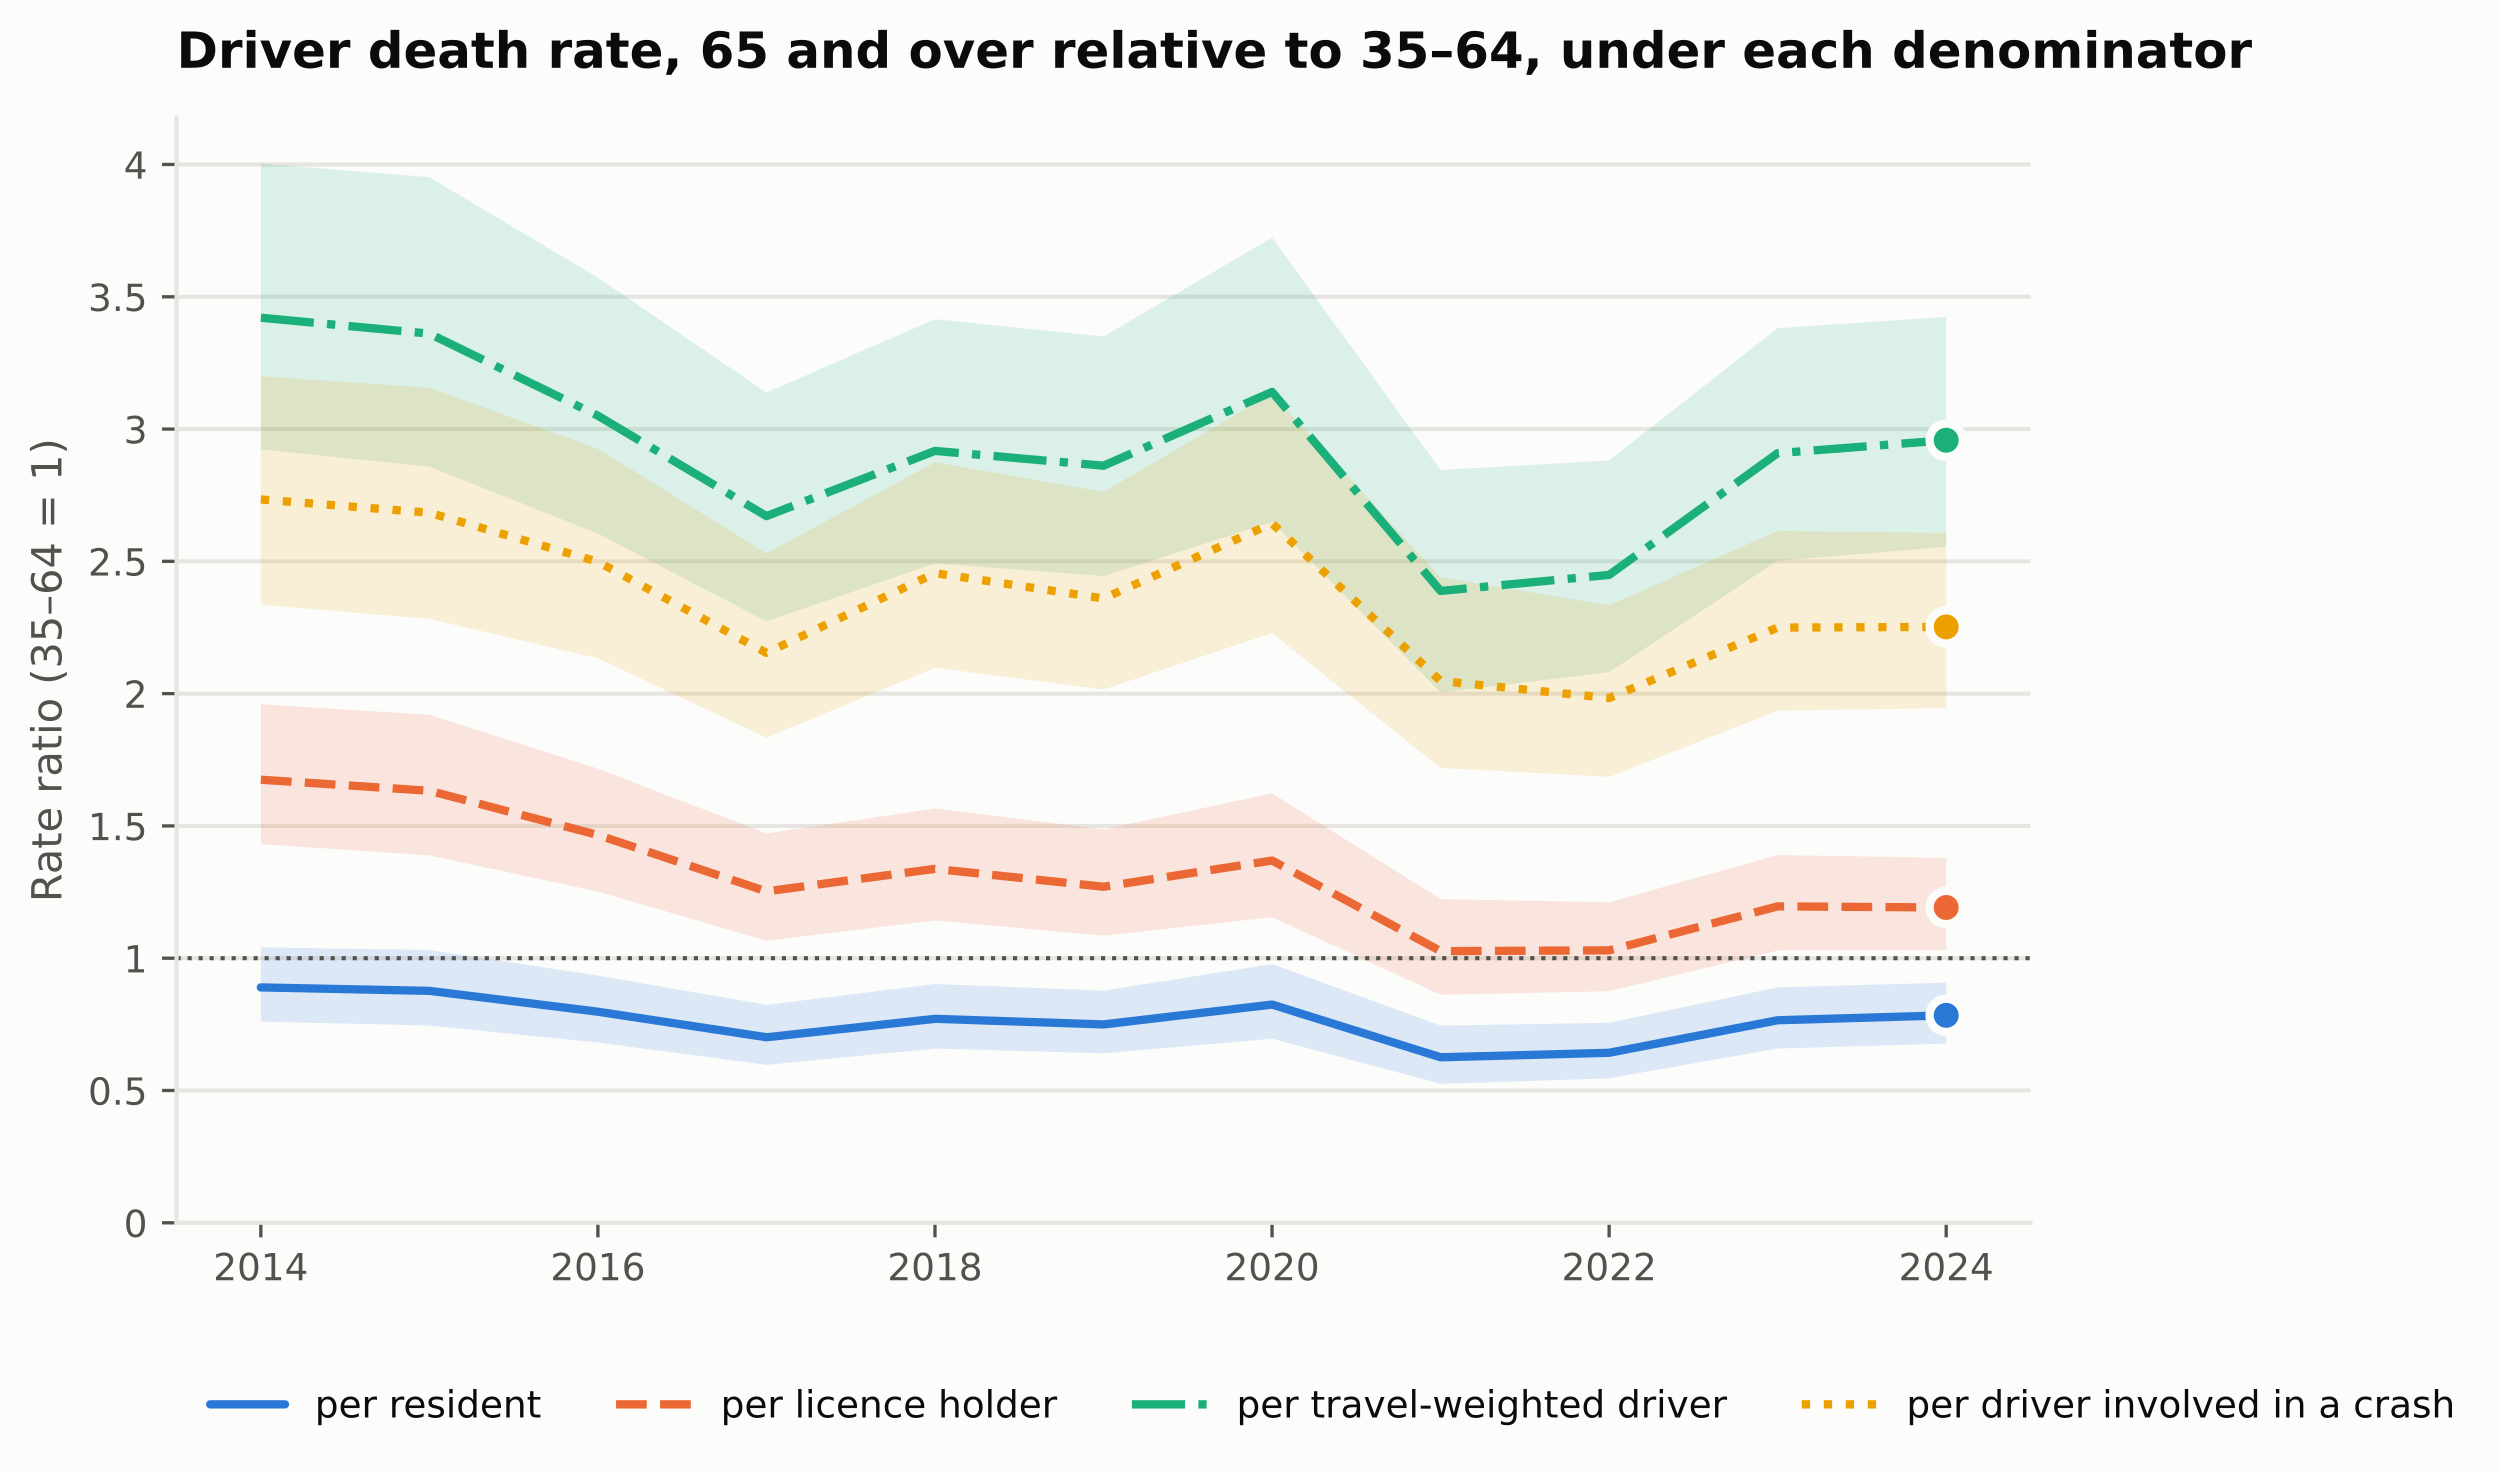
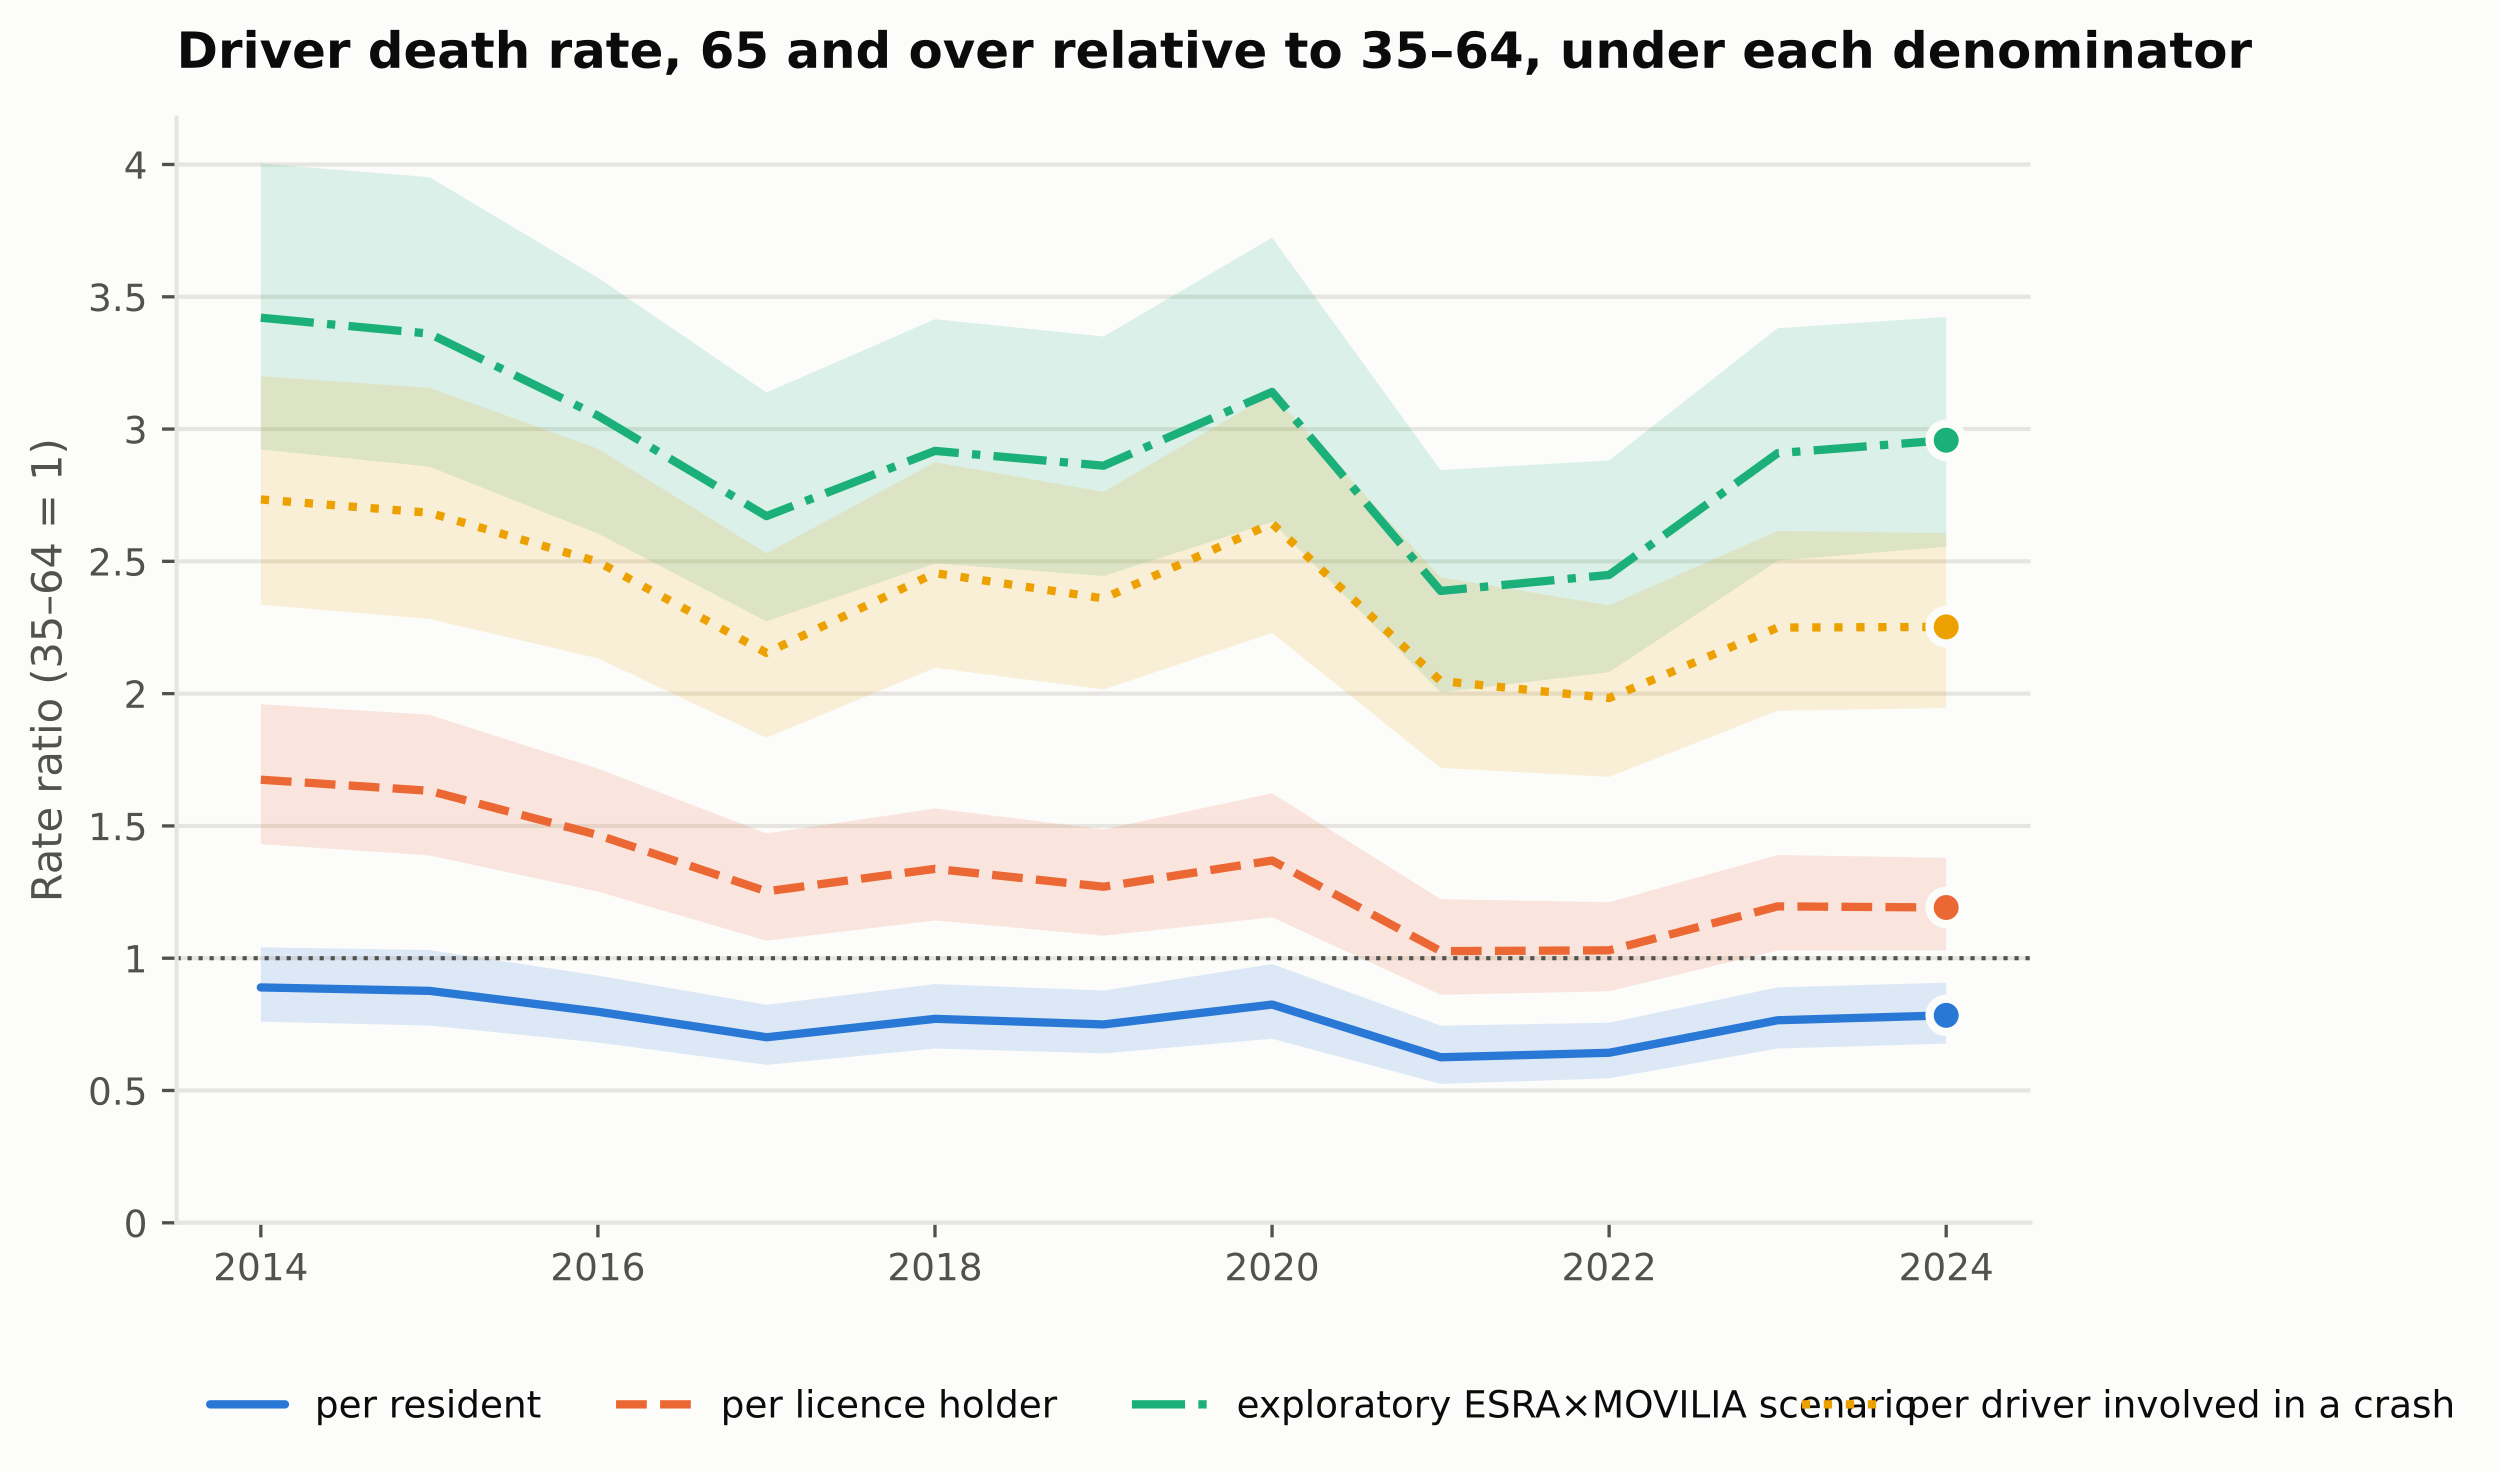
<svg xmlns="http://www.w3.org/2000/svg" xmlns:xlink="http://www.w3.org/1999/xlink" width="601.972pt" height="354.264pt" viewBox="0 0 601.972 354.264" version="1.1">
  <defs>
    <style type="text/css">*{stroke-linejoin: round; stroke-linecap: butt}</style>
  </defs>
  <g id="figure_1">
    <g id="patch_1">
      <path d="M 0 354.264  L 601.972 354.264  L 601.972 0  L 0 0  z " style="fill: #fcfcfb" />
    </g>
    <g id="axes_1">
      <g id="patch_2">
        <path d="M 42.514 294.43  L 488.914 294.43  L 488.914 28.318  L 42.514 28.318  z " style="fill: #fcfcfb" />
      </g>
      <g id="matplotlib.axis_1">
        <g id="xtick_1">
          <g id="line2d_1">
            <defs>
              <path id="m3a9c350e79" d="M 0 0  L 0 3.5  " style="stroke: #52514e; stroke-width: 0.8" />
            </defs>
            <g>
              <use xlink:href="#m3a9c350e79" x="62.805" y="294.43" style="fill: #52514e; stroke: #52514e; stroke-width: 0.8" />
            </g>
          </g>
          <g id="text_1">
            <text style="font-size: 9px; font-family: 'DejaVu Sans', 'Bitstream Vera Sans', 'Computer Modern Sans Serif', 'Lucida Grande', 'Verdana', 'Geneva', 'Lucid', 'Arial', 'Helvetica', 'Avant Garde', sans-serif; text-anchor: middle; fill: #52514e" x="62.805" y="308.268" transform="rotate(-0 62.8045 308.268)">2014</text>
          </g>
        </g>
        <g id="xtick_2">
          <g id="line2d_2">
            <g>
              <use xlink:href="#m3a9c350e79" x="143.968" y="294.43" style="fill: #52514e; stroke: #52514e; stroke-width: 0.8" />
            </g>
          </g>
          <g id="text_2">
            <text style="font-size: 9px; font-family: 'DejaVu Sans', 'Bitstream Vera Sans', 'Computer Modern Sans Serif', 'Lucida Grande', 'Verdana', 'Geneva', 'Lucid', 'Arial', 'Helvetica', 'Avant Garde', sans-serif; text-anchor: middle; fill: #52514e" x="143.968" y="308.268" transform="rotate(-0 143.9681 308.268)">2016</text>
          </g>
        </g>
        <g id="xtick_3">
          <g id="line2d_3">
            <g>
              <use xlink:href="#m3a9c350e79" x="225.132" y="294.43" style="fill: #52514e; stroke: #52514e; stroke-width: 0.8" />
            </g>
          </g>
          <g id="text_3">
            <text style="font-size: 9px; font-family: 'DejaVu Sans', 'Bitstream Vera Sans', 'Computer Modern Sans Serif', 'Lucida Grande', 'Verdana', 'Geneva', 'Lucid', 'Arial', 'Helvetica', 'Avant Garde', sans-serif; text-anchor: middle; fill: #52514e" x="225.132" y="308.268" transform="rotate(-0 225.1318 308.268)">2018</text>
          </g>
        </g>
        <g id="xtick_4">
          <g id="line2d_4">
            <g>
              <use xlink:href="#m3a9c350e79" x="306.295" y="294.43" style="fill: #52514e; stroke: #52514e; stroke-width: 0.8" />
            </g>
          </g>
          <g id="text_4">
            <text style="font-size: 9px; font-family: 'DejaVu Sans', 'Bitstream Vera Sans', 'Computer Modern Sans Serif', 'Lucida Grande', 'Verdana', 'Geneva', 'Lucid', 'Arial', 'Helvetica', 'Avant Garde', sans-serif; text-anchor: middle; fill: #52514e" x="306.295" y="308.268" transform="rotate(-0 306.2954 308.268)">2020</text>
          </g>
        </g>
        <g id="xtick_5">
          <g id="line2d_5">
            <g>
              <use xlink:href="#m3a9c350e79" x="387.459" y="294.43" style="fill: #52514e; stroke: #52514e; stroke-width: 0.8" />
            </g>
          </g>
          <g id="text_5">
            <text style="font-size: 9px; font-family: 'DejaVu Sans', 'Bitstream Vera Sans', 'Computer Modern Sans Serif', 'Lucida Grande', 'Verdana', 'Geneva', 'Lucid', 'Arial', 'Helvetica', 'Avant Garde', sans-serif; text-anchor: middle; fill: #52514e" x="387.459" y="308.268" transform="rotate(-0 387.459 308.268)">2022</text>
          </g>
        </g>
        <g id="xtick_6">
          <g id="line2d_6">
            <g>
              <use xlink:href="#m3a9c350e79" x="468.623" y="294.43" style="fill: #52514e; stroke: #52514e; stroke-width: 0.8" />
            </g>
          </g>
          <g id="text_6">
            <text style="font-size: 9px; font-family: 'DejaVu Sans', 'Bitstream Vera Sans', 'Computer Modern Sans Serif', 'Lucida Grande', 'Verdana', 'Geneva', 'Lucid', 'Arial', 'Helvetica', 'Avant Garde', sans-serif; text-anchor: middle; fill: #52514e" x="468.623" y="308.268" transform="rotate(-0 468.6227 308.268)">2024</text>
          </g>
        </g>
      </g>
      <g id="matplotlib.axis_2">
        <g id="ytick_1">
          <g id="line2d_7">
            <path d="M 42.514 294.43  L 488.914 294.43  " clip-path="url(#p7faaca86b4)" style="fill: none; stroke: #e6e5e1; stroke-linecap: round" />
          </g>
          <g id="line2d_8">
            <defs>
              <path id="mdd3c75259f" d="M 0 0  L -3.5 0  " style="stroke: #52514e; stroke-width: 0.8" />
            </defs>
            <g>
              <use xlink:href="#mdd3c75259f" x="42.514" y="294.43" style="fill: #52514e; stroke: #52514e; stroke-width: 0.8" />
            </g>
          </g>
          <g id="text_7">
            <text style="font-size: 9px; font-family: 'DejaVu Sans', 'Bitstream Vera Sans', 'Computer Modern Sans Serif', 'Lucida Grande', 'Verdana', 'Geneva', 'Lucid', 'Arial', 'Helvetica', 'Avant Garde', sans-serif; text-anchor: end; fill: #52514e" x="35.514" y="297.849" transform="rotate(-0 35.51359 297.8491)">0</text>
          </g>
        </g>
        <g id="ytick_2">
          <g id="line2d_9">
            <path d="M 42.514 262.577  L 488.914 262.577  " clip-path="url(#p7faaca86b4)" style="fill: none; stroke: #e6e5e1; stroke-linecap: round" />
          </g>
          <g id="line2d_10">
            <g>
              <use xlink:href="#mdd3c75259f" x="42.514" y="262.577" style="fill: #52514e; stroke: #52514e; stroke-width: 0.8" />
            </g>
          </g>
          <g id="text_8">
            <text style="font-size: 9px; font-family: 'DejaVu Sans', 'Bitstream Vera Sans', 'Computer Modern Sans Serif', 'Lucida Grande', 'Verdana', 'Geneva', 'Lucid', 'Arial', 'Helvetica', 'Avant Garde', sans-serif; text-anchor: end; fill: #52514e" x="35.514" y="265.996" transform="rotate(-0 35.51359 265.9963)">0.5</text>
          </g>
        </g>
        <g id="ytick_3">
          <g id="line2d_11">
            <path d="M 42.514 230.725  L 488.914 230.725  " clip-path="url(#p7faaca86b4)" style="fill: none; stroke: #e6e5e1; stroke-linecap: round" />
          </g>
          <g id="line2d_12">
            <g>
              <use xlink:href="#mdd3c75259f" x="42.514" y="230.725" style="fill: #52514e; stroke: #52514e; stroke-width: 0.8" />
            </g>
          </g>
          <g id="text_9">
            <text style="font-size: 9px; font-family: 'DejaVu Sans', 'Bitstream Vera Sans', 'Computer Modern Sans Serif', 'Lucida Grande', 'Verdana', 'Geneva', 'Lucid', 'Arial', 'Helvetica', 'Avant Garde', sans-serif; text-anchor: end; fill: #52514e" x="35.514" y="234.144" transform="rotate(-0 35.51359 234.1435)">1</text>
          </g>
        </g>
        <g id="ytick_4">
          <g id="line2d_13">
            <path d="M 42.514 198.872  L 488.914 198.872  " clip-path="url(#p7faaca86b4)" style="fill: none; stroke: #e6e5e1; stroke-linecap: round" />
          </g>
          <g id="line2d_14">
            <g>
              <use xlink:href="#mdd3c75259f" x="42.514" y="198.872" style="fill: #52514e; stroke: #52514e; stroke-width: 0.8" />
            </g>
          </g>
          <g id="text_10">
            <text style="font-size: 9px; font-family: 'DejaVu Sans', 'Bitstream Vera Sans', 'Computer Modern Sans Serif', 'Lucida Grande', 'Verdana', 'Geneva', 'Lucid', 'Arial', 'Helvetica', 'Avant Garde', sans-serif; text-anchor: end; fill: #52514e" x="35.514" y="202.291" transform="rotate(-0 35.51359 202.2907)">1.5</text>
          </g>
        </g>
        <g id="ytick_5">
          <g id="line2d_15">
            <path d="M 42.514 167.019  L 488.914 167.019  " clip-path="url(#p7faaca86b4)" style="fill: none; stroke: #e6e5e1; stroke-linecap: round" />
          </g>
          <g id="line2d_16">
            <g>
              <use xlink:href="#mdd3c75259f" x="42.514" y="167.019" style="fill: #52514e; stroke: #52514e; stroke-width: 0.8" />
            </g>
          </g>
          <g id="text_11">
            <text style="font-size: 9px; font-family: 'DejaVu Sans', 'Bitstream Vera Sans', 'Computer Modern Sans Serif', 'Lucida Grande', 'Verdana', 'Geneva', 'Lucid', 'Arial', 'Helvetica', 'Avant Garde', sans-serif; text-anchor: end; fill: #52514e" x="35.514" y="170.438" transform="rotate(-0 35.51359 170.438)">2</text>
          </g>
        </g>
        <g id="ytick_6">
          <g id="line2d_17">
            <path d="M 42.514 135.166  L 488.914 135.166  " clip-path="url(#p7faaca86b4)" style="fill: none; stroke: #e6e5e1; stroke-linecap: round" />
          </g>
          <g id="line2d_18">
            <g>
              <use xlink:href="#mdd3c75259f" x="42.514" y="135.166" style="fill: #52514e; stroke: #52514e; stroke-width: 0.8" />
            </g>
          </g>
          <g id="text_12">
            <text style="font-size: 9px; font-family: 'DejaVu Sans', 'Bitstream Vera Sans', 'Computer Modern Sans Serif', 'Lucida Grande', 'Verdana', 'Geneva', 'Lucid', 'Arial', 'Helvetica', 'Avant Garde', sans-serif; text-anchor: end; fill: #52514e" x="35.514" y="138.585" transform="rotate(-0 35.51359 138.5852)">2.5</text>
          </g>
        </g>
        <g id="ytick_7">
          <g id="line2d_19">
            <path d="M 42.514 103.313  L 488.914 103.313  " clip-path="url(#p7faaca86b4)" style="fill: none; stroke: #e6e5e1; stroke-linecap: round" />
          </g>
          <g id="line2d_20">
            <g>
              <use xlink:href="#mdd3c75259f" x="42.514" y="103.313" style="fill: #52514e; stroke: #52514e; stroke-width: 0.8" />
            </g>
          </g>
          <g id="text_13">
            <text style="font-size: 9px; font-family: 'DejaVu Sans', 'Bitstream Vera Sans', 'Computer Modern Sans Serif', 'Lucida Grande', 'Verdana', 'Geneva', 'Lucid', 'Arial', 'Helvetica', 'Avant Garde', sans-serif; text-anchor: end; fill: #52514e" x="35.514" y="106.732" transform="rotate(-0 35.51359 106.7324)">3</text>
          </g>
        </g>
        <g id="ytick_8">
          <g id="line2d_21">
            <path d="M 42.514 71.461  L 488.914 71.461  " clip-path="url(#p7faaca86b4)" style="fill: none; stroke: #e6e5e1; stroke-linecap: round" />
          </g>
          <g id="line2d_22">
            <g>
              <use xlink:href="#mdd3c75259f" x="42.514" y="71.461" style="fill: #52514e; stroke: #52514e; stroke-width: 0.8" />
            </g>
          </g>
          <g id="text_14">
            <text style="font-size: 9px; font-family: 'DejaVu Sans', 'Bitstream Vera Sans', 'Computer Modern Sans Serif', 'Lucida Grande', 'Verdana', 'Geneva', 'Lucid', 'Arial', 'Helvetica', 'Avant Garde', sans-serif; text-anchor: end; fill: #52514e" x="35.514" y="74.88" transform="rotate(-0 35.51359 74.87965)">3.5</text>
          </g>
        </g>
        <g id="ytick_9">
          <g id="line2d_23">
            <path d="M 42.514 39.608  L 488.914 39.608  " clip-path="url(#p7faaca86b4)" style="fill: none; stroke: #e6e5e1; stroke-linecap: round" />
          </g>
          <g id="line2d_24">
            <g>
              <use xlink:href="#mdd3c75259f" x="42.514" y="39.608" style="fill: #52514e; stroke: #52514e; stroke-width: 0.8" />
            </g>
          </g>
          <g id="text_15">
            <text style="font-size: 9px; font-family: 'DejaVu Sans', 'Bitstream Vera Sans', 'Computer Modern Sans Serif', 'Lucida Grande', 'Verdana', 'Geneva', 'Lucid', 'Arial', 'Helvetica', 'Avant Garde', sans-serif; text-anchor: end; fill: #52514e" x="35.514" y="43.027" transform="rotate(-0 35.51359 43.02687)">4</text>
          </g>
        </g>
        <g id="text_16">
          <text style="font-size: 10px; font-family: 'DejaVu Sans', 'Bitstream Vera Sans', 'Computer Modern Sans Serif', 'Lucida Grande', 'Verdana', 'Geneva', 'Lucid', 'Arial', 'Helvetica', 'Avant Garde', sans-serif; text-anchor: middle; fill: #52514e" x="14.798" y="161.374" transform="rotate(-90 14.79844 161.3741)">Rate ratio (35–64 = 1)</text>
        </g>
      </g>
      <g id="FillBetweenPolyCollection_1">
        <defs>
          <path id="m3de6418735" d="M 62.805 -126.155  L 62.805 -108.258  L 103.386 -107.319  L 143.968 -103.232  L 184.55 -97.855  L 225.132 -101.783  L 265.714 -100.631  L 306.295 -104.15  L 346.877 -93.282  L 387.459 -94.625  L 428.041 -101.789  L 468.623 -102.982  L 468.623 -117.649  L 468.623 -117.649  L 428.041 -116.52  L 387.459 -108.004  L 346.877 -107.307  L 306.295 -122.136  L 265.714 -115.741  L 225.132 -117.318  L 184.55 -112.316  L 143.968 -119.346  L 103.386 -125.499  L 62.805 -126.155  z " />
        </defs>
        <g clip-path="url(#p7faaca86b4)">
          <use xlink:href="#m3de6418735" x="0" y="354.264" style="fill: #2a78d6; fill-opacity: 0.15" />
        </g>
      </g>
      <g id="FillBetweenPolyCollection_2">
        <defs>
          <path id="m9bcd0a925d" d="M 62.805 -184.686  L 62.805 -150.995  L 103.386 -148.288  L 143.968 -139.567  L 184.55 -127.752  L 225.132 -132.64  L 265.714 -128.952  L 306.295 -133.402  L 346.877 -114.735  L 387.459 -115.582  L 428.041 -125.376  L 468.623 -125.418  L 468.623 -147.71  L 468.623 -147.71  L 428.041 -148.389  L 387.459 -137.021  L 346.877 -137.756  L 306.295 -163.259  L 265.714 -154.55  L 225.132 -159.601  L 184.55 -153.583  L 143.968 -169.171  L 103.386 -182.154  L 62.805 -184.686  z " />
        </defs>
        <g clip-path="url(#p7faaca86b4)">
          <use xlink:href="#m9bcd0a925d" x="0" y="354.264" style="fill: #eb6834; fill-opacity: 0.15" />
        </g>
      </g>
      <g id="FillBetweenPolyCollection_3">
        <defs>
          <path id="m2d9c3f7ace" d="M 62.805 -314.867  L 62.805 -246.047  L 103.386 -241.894  L 143.968 -225.781  L 184.55 -204.662  L 225.132 -218.606  L 265.714 -215.557  L 306.295 -228.56  L 346.877 -187.538  L 387.459 -192.411  L 428.041 -219.263  L 468.623 -222.617  L 468.623 -277.948  L 468.623 -277.948  L 428.041 -275.241  L 387.459 -243.398  L 346.877 -241.086  L 306.295 -297.037  L 265.714 -273.229  L 225.132 -277.403  L 184.55 -259.744  L 143.968 -287.395  L 103.386 -311.597  L 62.805 -314.867  z " />
        </defs>
        <g clip-path="url(#p7faaca86b4)">
          <use xlink:href="#m2d9c3f7ace" x="0" y="354.264" style="fill: #1baf7a; fill-opacity: 0.15" />
        </g>
      </g>
      <g id="FillBetweenPolyCollection_4">
        <defs>
          <path id="m198f46ba9c" d="M 62.805 -263.658  L 62.805 -208.657  L 103.386 -205.226  L 143.968 -195.746  L 184.55 -176.632  L 225.132 -193.465  L 265.714 -188.255  L 306.295 -201.848  L 346.877 -169.337  L 387.459 -167.211  L 428.041 -183.128  L 468.623 -183.788  L 468.623 -225.922  L 468.623 -225.922  L 428.041 -226.419  L 387.459 -208.506  L 346.877 -215.253  L 306.295 -259.484  L 265.714 -235.816  L 225.132 -242.952  L 184.55 -221.054  L 143.968 -246.208  L 103.386 -260.89  L 62.805 -263.658  z " />
        </defs>
        <g clip-path="url(#p7faaca86b4)">
          <use xlink:href="#m198f46ba9c" x="0" y="354.264" style="fill: #eda100; fill-opacity: 0.15" />
        </g>
      </g>
      <g id="line2d_25">
        <path d="M 62.805 237.76  L 103.386 238.59  L 143.968 243.61  L 184.55 249.76  L 225.132 245.324  L 265.714 246.672  L 306.295 241.885  L 346.877 254.582  L 387.459 253.493  L 428.041 245.663  L 468.623 244.484  " clip-path="url(#p7faaca86b4)" style="fill: none; stroke: #2a78d6; stroke-width: 2; stroke-linecap: round" />
      </g>
      <g id="line2d_26">
        <defs>
          <path id="mbdb302a14b" d="M 0 4  C 1.061 4 2.078 3.579 2.828 2.828  C 3.579 2.078 4 1.061 4 0  C 4 -1.061 3.579 -2.078 2.828 -2.828  C 2.078 -3.579 1.061 -4 0 -4  C -1.061 -4 -2.078 -3.579 -2.828 -2.828  C -3.579 -2.078 -4 -1.061 -4 0  C -4 1.061 -3.579 2.078 -2.828 2.828  C -2.078 3.579 -1.061 4 0 4  z " style="stroke: #fcfcfb; stroke-width: 2" />
        </defs>
        <g clip-path="url(#p7faaca86b4)">
          <use xlink:href="#mbdb302a14b" x="468.623" y="244.484" style="fill: #2a78d6; stroke: #fcfcfb; stroke-width: 2" />
        </g>
      </g>
      <g id="line2d_27">
        <path d="M 62.805 187.746  L 103.386 190.413  L 143.968 201.061  L 184.55 214.635  L 225.132 209.203  L 265.714 213.519  L 306.295 207.202  L 346.877 229.024  L 387.459 228.833  L 428.041 218.246  L 468.623 218.514  " clip-path="url(#p7faaca86b4)" style="fill: none; stroke-dasharray: 7.4,3.2; stroke-dashoffset: 0; stroke: #eb6834; stroke-width: 2" />
      </g>
      <g id="line2d_28">
        <defs>
          <path id="m415b86604d" d="M 0 4  C 1.061 4 2.078 3.579 2.828 2.828  C 3.579 2.078 4 1.061 4 0  C 4 -1.061 3.579 -2.078 2.828 -2.828  C 2.078 -3.579 1.061 -4 0 -4  C -1.061 -4 -2.078 -3.579 -2.828 -2.828  C -3.579 -2.078 -4 -1.061 -4 0  C -4 1.061 -3.579 2.078 -2.828 2.828  C -2.078 3.579 -1.061 4 0 4  z " style="stroke: #fcfcfb; stroke-width: 2" />
        </defs>
        <g clip-path="url(#p7faaca86b4)">
          <use xlink:href="#m415b86604d" x="468.623" y="218.514" style="fill: #eb6834; stroke: #fcfcfb; stroke-width: 2" />
        </g>
      </g>
      <g id="line2d_29">
        <path d="M 62.805 76.507  L 103.386 80.337  L 143.968 100.103  L 184.55 124.276  L 225.132 108.571  L 265.714 112.138  L 306.295 94.374  L 346.877 142.29  L 387.459 138.429  L 428.041 109.114  L 468.623 106.002  " clip-path="url(#p7faaca86b4)" style="fill: none; stroke-dasharray: 12.8,3.2,2,3.2; stroke-dashoffset: 0; stroke: #1baf7a; stroke-width: 2" />
      </g>
      <g id="line2d_30">
        <defs>
          <path id="mb20026e83d" d="M 0 4  C 1.061 4 2.078 3.579 2.828 2.828  C 3.579 2.078 4 1.061 4 0  C 4 -1.061 3.579 -2.078 2.828 -2.828  C 2.078 -3.579 1.061 -4 0 -4  C -1.061 -4 -2.078 -3.579 -2.828 -2.828  C -3.579 -2.078 -4 -1.061 -4 0  C -4 1.061 -3.579 2.078 -2.828 2.828  C -2.078 3.579 -1.061 4 0 4  z " style="stroke: #fcfcfb; stroke-width: 2" />
        </defs>
        <g clip-path="url(#p7faaca86b4)">
          <use xlink:href="#mb20026e83d" x="468.623" y="106.002" style="fill: #1baf7a; stroke: #fcfcfb; stroke-width: 2" />
        </g>
      </g>
      <g id="line2d_31">
        <path d="M 62.805 120.265  L 103.386 123.457  L 143.968 135.275  L 184.55 157.207  L 225.132 138.001  L 265.714 144.098  L 306.295 126.046  L 346.877 163.974  L 387.459 168.082  L 428.041 151.116  L 468.623 150.947  " clip-path="url(#p7faaca86b4)" style="fill: none; stroke-dasharray: 2,3.3; stroke-dashoffset: 0; stroke: #eda100; stroke-width: 2" />
      </g>
      <g id="line2d_32">
        <defs>
          <path id="m3fde5de5c2" d="M 0 4  C 1.061 4 2.078 3.579 2.828 2.828  C 3.579 2.078 4 1.061 4 0  C 4 -1.061 3.579 -2.078 2.828 -2.828  C 2.078 -3.579 1.061 -4 0 -4  C -1.061 -4 -2.078 -3.579 -2.828 -2.828  C -3.579 -2.078 -4 -1.061 -4 0  C -4 1.061 -3.579 2.078 -2.828 2.828  C -2.078 3.579 -1.061 4 0 4  z " style="stroke: #fcfcfb; stroke-width: 2" />
        </defs>
        <g clip-path="url(#p7faaca86b4)">
          <use xlink:href="#m3fde5de5c2" x="468.623" y="150.947" style="fill: #eda100; stroke: #fcfcfb; stroke-width: 2" />
        </g>
      </g>
      <g id="line2d_33">
        <path d="M 42.514 230.725  L 488.914 230.725  " clip-path="url(#p7faaca86b4)" style="fill: none; stroke-dasharray: 1,1.65; stroke-dashoffset: 0; stroke: #52514e" />
      </g>
      <g id="patch_3">
        <path d="M 42.514 294.43  L 42.514 28.318  " style="fill: none; stroke: #e6e5e1; stroke-linejoin: miter; stroke-linecap: square" />
      </g>
      <g id="patch_4">
        <path d="M 42.514 294.43  L 488.914 294.43  " style="fill: none; stroke: #e6e5e1; stroke-linejoin: miter; stroke-linecap: square" />
      </g>
      <g id="text_17">
        <text style="font-weight: 700; font-size: 12px; font-family: 'DejaVu Sans', 'Bitstream Vera Sans', 'Computer Modern Sans Serif', 'Lucida Grande', 'Verdana', 'Geneva', 'Lucid', 'Arial', 'Helvetica', 'Avant Garde', sans-serif; text-anchor: start; fill: #0b0b0b" x="42.514" y="16.318" transform="rotate(-0 42.51359 16.31812)">Driver death rate, 65 and over relative to 35–64, under each denominator</text>
      </g>
      <g id="legend_1">
        <g id="line2d_34">
          <path d="M 50.614 338.152  L 59.614 338.152  L 68.614 338.152  " style="fill: none; stroke: #2a78d6; stroke-width: 2; stroke-linecap: round" />
        </g>
        <g id="text_18">
          <text style="font-size: 9px; font-family: 'DejaVu Sans', 'Bitstream Vera Sans', 'Computer Modern Sans Serif', 'Lucida Grande', 'Verdana', 'Geneva', 'Lucid', 'Arial', 'Helvetica', 'Avant Garde', sans-serif; text-anchor: start; fill: #0b0b0b" x="75.814" y="341.302" transform="rotate(-0 75.81359 341.3022)">per resident</text>
        </g>
        <g id="line2d_35">
          <path d="M 148.337 338.152  L 157.337 338.152  L 166.337 338.152  " style="fill: none; stroke-dasharray: 7.4,3.2; stroke-dashoffset: 0; stroke: #eb6834; stroke-width: 2" />
        </g>
        <g id="text_19">
          <text style="font-size: 9px; font-family: 'DejaVu Sans', 'Bitstream Vera Sans', 'Computer Modern Sans Serif', 'Lucida Grande', 'Verdana', 'Geneva', 'Lucid', 'Arial', 'Helvetica', 'Avant Garde', sans-serif; text-anchor: start; fill: #0b0b0b" x="173.537" y="341.302" transform="rotate(-0 173.5367 341.3022)">per licence holder</text>
        </g>
        <g id="line2d_36">
          <path d="M 272.548 338.152  L 281.548 338.152  L 290.548 338.152  " style="fill: none; stroke-dasharray: 12.8,3.2,2,3.2; stroke-dashoffset: 0; stroke: #1baf7a; stroke-width: 2" />
        </g>
        <g id="text_20">
-           <text style="font-size: 9px; font-family: 'DejaVu Sans', 'Bitstream Vera Sans', 'Computer Modern Sans Serif', 'Lucida Grande', 'Verdana', 'Geneva', 'Lucid', 'Arial', 'Helvetica', 'Avant Garde', sans-serif; text-anchor: start; fill: #0b0b0b" x="297.748" y="341.302" transform="rotate(-0 297.748 341.3022)">per travel-weighted driver</text>
+           <text style="font-size: 9px; font-family: 'DejaVu Sans', 'Bitstream Vera Sans', 'Computer Modern Sans Serif', 'Lucida Grande', 'Verdana', 'Geneva', 'Lucid', 'Arial', 'Helvetica', 'Avant Garde', sans-serif; text-anchor: start; fill: #0b0b0b" x="297.748" y="341.302" transform="rotate(-0 297.748 341.3022)">exploratory ESRA×MOVILIA scenario</text>
        </g>
        <g id="line2d_37">
          <path d="M 433.849 338.152  L 442.849 338.152  L 451.849 338.152  " style="fill: none; stroke-dasharray: 2,3.3; stroke-dashoffset: 0; stroke: #eda100; stroke-width: 2" />
        </g>
        <g id="text_21">
          <text style="font-size: 9px; font-family: 'DejaVu Sans', 'Bitstream Vera Sans', 'Computer Modern Sans Serif', 'Lucida Grande', 'Verdana', 'Geneva', 'Lucid', 'Arial', 'Helvetica', 'Avant Garde', sans-serif; text-anchor: start; fill: #0b0b0b" x="459.049" y="341.302" transform="rotate(-0 459.0491 341.3022)">per driver involved in a crash</text>
        </g>
      </g>
    </g>
  </g>
  <defs>
    <clipPath id="p7faaca86b4">
      <rect x="42.514" y="28.318" width="446.4" height="266.112" />
    </clipPath>
  </defs>
</svg>
